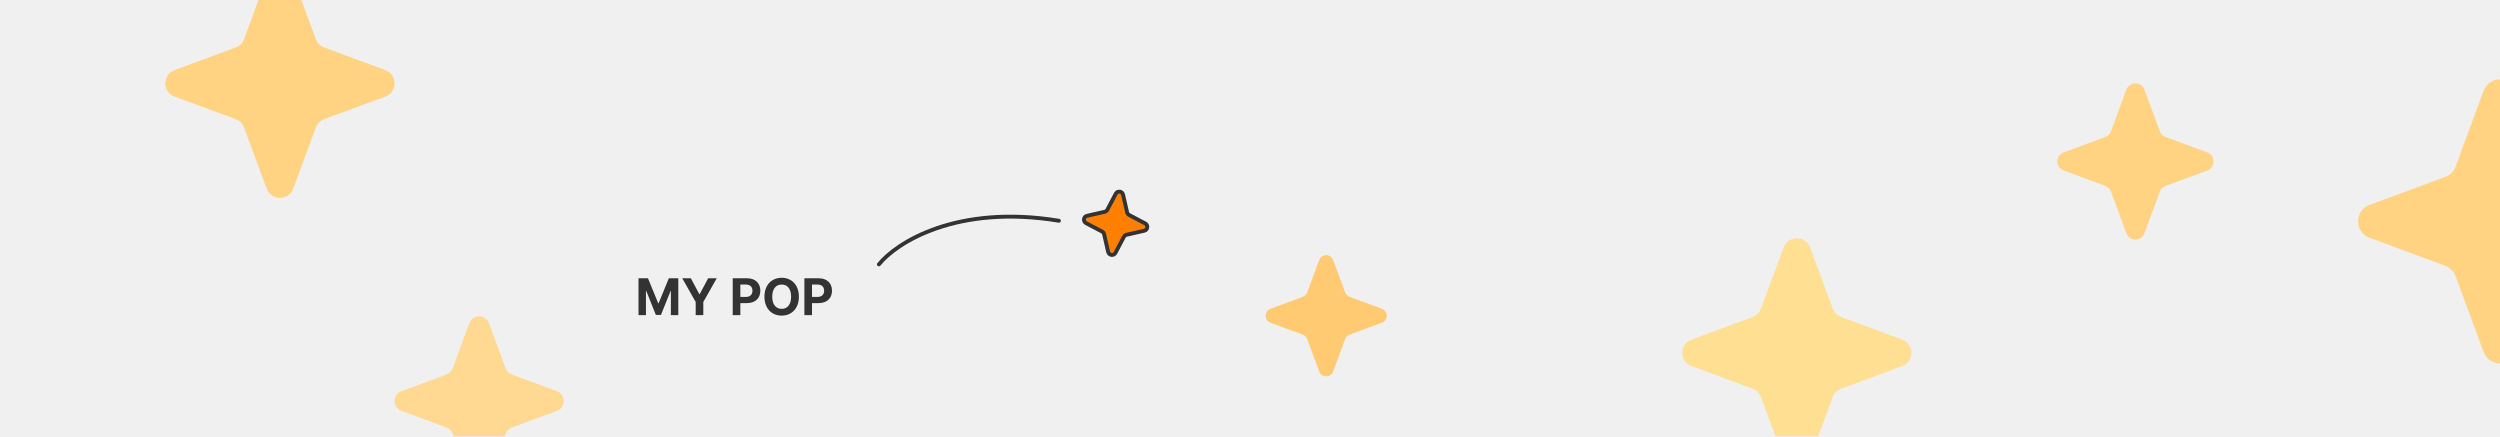
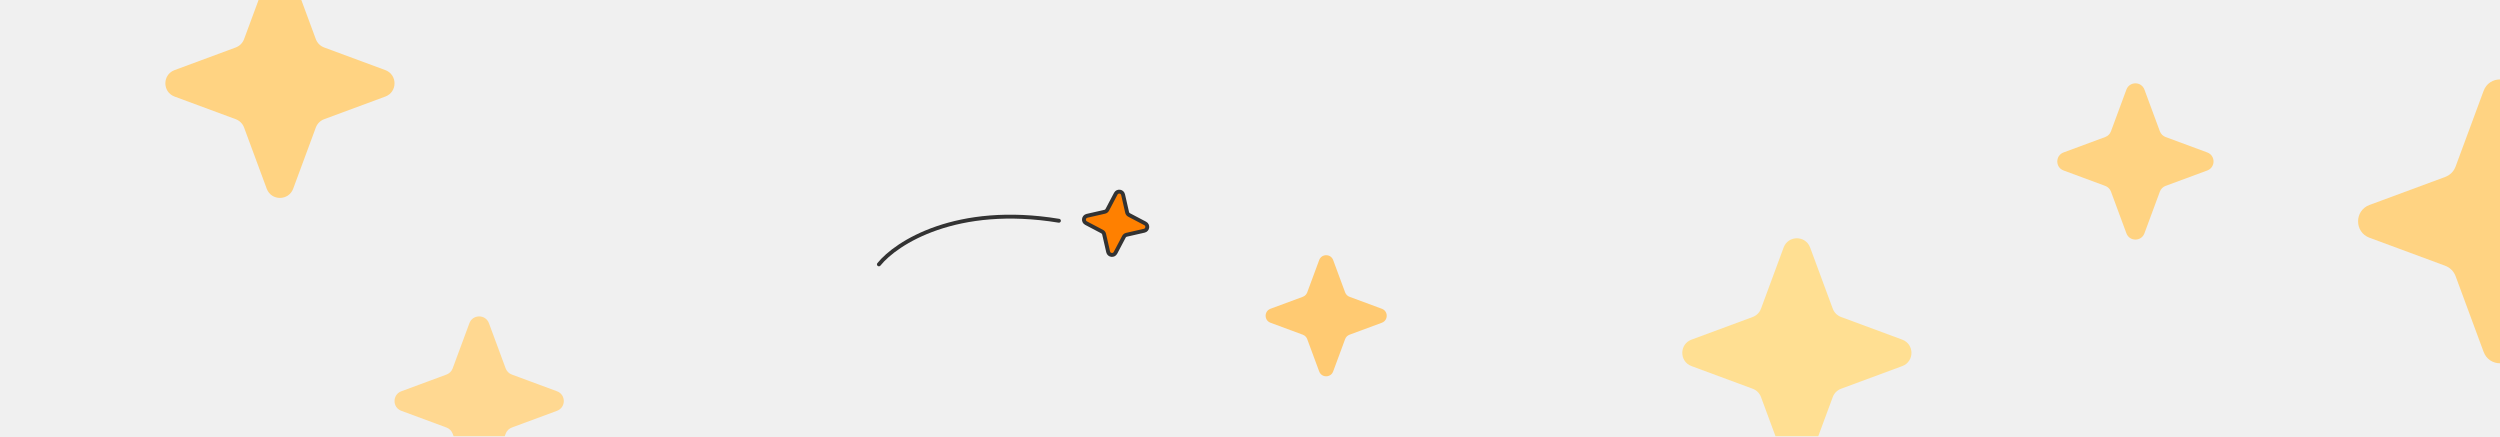
<svg xmlns="http://www.w3.org/2000/svg" width="1920" height="335" viewBox="0 0 1920 335" fill="none">
  <g clip-path="url(#clip0_1959_19413)">
-     <path d="M490.383 213.719H497.648L505.5 232.898H505.812L513.664 213.719H520.93V242H515.227V223.484H514.992L507.609 241.883H503.703L496.32 223.406H496.086V242H490.383V213.719ZM523.977 213.719H530.578L537.102 225.906H537.375L543.859 213.719H550.461L540.148 231.922V242H534.289V231.922L523.977 213.719ZM562.727 242V213.719H573.82C580.266 213.719 583.938 217.664 583.938 223.25C583.938 228.914 580.188 232.781 573.664 232.781H568.586V242H562.727ZM568.586 228.055H572.727C576.203 228.055 577.883 226.102 577.883 223.25C577.883 220.438 576.203 218.523 572.727 218.523H568.586V228.055ZM613.547 227.859C613.547 237.078 607.805 242.391 600.344 242.391C592.805 242.391 587.102 237.039 587.102 227.859C587.102 218.641 592.805 213.328 600.344 213.328C607.805 213.328 613.547 218.641 613.547 227.859ZM607.57 227.859C607.57 221.805 604.719 218.523 600.344 218.523C595.969 218.523 593.078 221.805 593.078 227.859C593.078 233.914 595.969 237.195 600.344 237.195C604.719 237.195 607.57 233.914 607.57 227.859ZM617.766 242V213.719H628.859C635.305 213.719 638.977 217.664 638.977 223.25C638.977 228.914 635.227 232.781 628.703 232.781H623.625V242H617.766ZM623.625 228.055H627.766C631.242 228.055 632.922 226.102 632.922 223.25C632.922 220.438 631.242 218.523 627.766 218.523H623.625V228.055Z" fill="#333333" />
    <path d="M856.911 148.769C858.216 146.29 861.901 146.773 862.523 149.504L865.623 163.099C865.818 163.958 866.38 164.688 867.159 165.098L879.497 171.595C881.976 172.9 881.493 176.585 878.762 177.208L865.167 180.307C864.308 180.503 863.577 181.064 863.167 181.843L856.67 194.181C855.365 196.66 851.681 196.177 851.058 193.446L847.958 179.851C847.763 178.992 847.202 178.262 846.422 177.851L834.084 171.355C831.606 170.049 832.088 166.365 834.82 165.742L848.415 162.643C849.273 162.447 850.004 161.886 850.414 161.107L856.911 148.769Z" fill="#FF8000" stroke="#333333" stroke-width="3" stroke-linejoin="round" />
    <path d="M675 203.038C688.298 186.482 734.563 156.604 813.239 169.54" stroke="#333333" stroke-width="3" stroke-linecap="round" />
    <path d="M1369.83 190.078C1373.33 180.641 1386.67 180.641 1390.17 190.078L1407.55 237.049C1408.64 240.016 1410.98 242.355 1413.95 243.453L1460.92 260.834C1470.36 264.326 1470.36 277.674 1460.92 281.166L1413.95 298.547C1410.98 299.645 1408.64 301.984 1407.55 304.951L1390.17 351.922C1386.67 361.359 1373.33 361.359 1369.83 351.922L1352.45 304.951C1351.36 301.984 1349.02 299.645 1346.05 298.547L1299.08 281.166C1289.64 277.674 1289.64 264.326 1299.08 260.834L1346.05 243.453C1349.02 242.355 1351.36 240.016 1352.45 237.049L1369.83 190.078Z" fill="#FFDF92" />
    <path d="M1907.41 69.767C1911.73 58.078 1928.27 58.078 1932.59 69.767L1954.12 127.947C1955.48 131.622 1958.38 134.52 1962.05 135.88L2020.23 157.408C2031.92 161.734 2031.92 178.266 2020.23 182.592L1962.05 204.12C1958.38 205.48 1955.48 208.378 1954.12 212.053L1932.59 270.233C1928.27 281.922 1911.73 281.922 1907.41 270.233L1885.88 212.053C1884.52 208.378 1881.62 205.48 1877.95 204.12L1819.77 182.592C1808.08 178.266 1808.08 161.734 1819.77 157.408L1877.95 135.88C1881.62 134.52 1884.52 131.622 1885.88 127.947L1907.41 69.767Z" fill="#FFD382" />
    <path d="M1013.13 199.74C1014.97 194.753 1022.03 194.753 1023.87 199.74L1033.06 224.56C1033.64 226.128 1034.87 227.364 1036.44 227.944L1061.26 237.128C1066.25 238.973 1066.25 246.027 1061.26 247.872L1036.44 257.056C1034.87 257.636 1033.64 258.872 1033.06 260.44L1023.87 285.26C1022.03 290.247 1014.97 290.247 1013.13 285.26L1003.94 260.44C1003.36 258.872 1002.13 257.636 1000.56 257.056L975.74 247.872C970.753 246.027 970.753 238.973 975.74 237.128L1000.56 227.944C1002.13 227.364 1003.36 226.128 1003.94 224.56L1013.13 199.74Z" fill="#FFCA72" />
    <path d="M204.834 -16.922C208.326 -26.359 221.674 -26.359 225.166 -16.922L242.547 30.049C243.645 33.016 245.984 35.355 248.951 36.453L295.922 53.834C305.359 57.326 305.359 70.674 295.922 74.166L248.951 91.547C245.984 92.645 243.645 94.984 242.547 97.951L225.166 144.922C221.674 154.359 208.326 154.359 204.834 144.922L187.453 97.951C186.355 94.984 184.016 92.645 181.049 91.547L134.078 74.166C124.641 70.674 124.641 57.326 134.078 53.834L181.049 36.453C184.016 35.355 186.355 33.016 187.453 30.049L204.834 -16.922Z" fill="#FFD382" />
    <path d="M360.491 248.228C363.07 241.257 372.93 241.257 375.509 248.228L388.347 282.923C389.158 285.114 390.886 286.842 393.077 287.653L427.772 300.491C434.743 303.07 434.743 312.93 427.772 315.509L393.077 328.347C390.886 329.158 389.158 330.886 388.347 333.077L375.509 367.772C372.93 374.743 363.07 374.743 360.491 367.772L347.653 333.077C346.842 330.886 345.114 329.158 342.923 328.347L308.228 315.509C301.257 312.93 301.257 303.07 308.228 300.491L342.923 287.653C345.114 286.842 346.842 285.114 347.653 282.923L360.491 248.228Z" fill="#FFD891" />
    <path d="M1633.07 68.826C1635.45 62.391 1644.55 62.391 1646.93 68.826L1658.78 100.852C1659.53 102.875 1661.13 104.47 1663.15 105.218L1695.17 117.069C1701.61 119.45 1701.61 128.55 1695.17 130.931L1663.15 142.782C1661.13 143.53 1659.53 145.125 1658.78 147.148L1646.93 179.174C1644.55 185.609 1635.45 185.609 1633.07 179.174L1621.22 147.148C1620.47 145.125 1618.87 143.53 1616.85 142.782L1584.83 130.931C1578.39 128.55 1578.39 119.45 1584.83 117.069L1616.85 105.218C1618.87 104.47 1620.47 102.875 1621.22 100.852L1633.07 68.826Z" fill="#FFD382" />
  </g>
  <defs>
    <clipPath id="clip0_1959_19413">
      <rect width="1920" height="335" fill="white" />
    </clipPath>
  </defs>
</svg>
